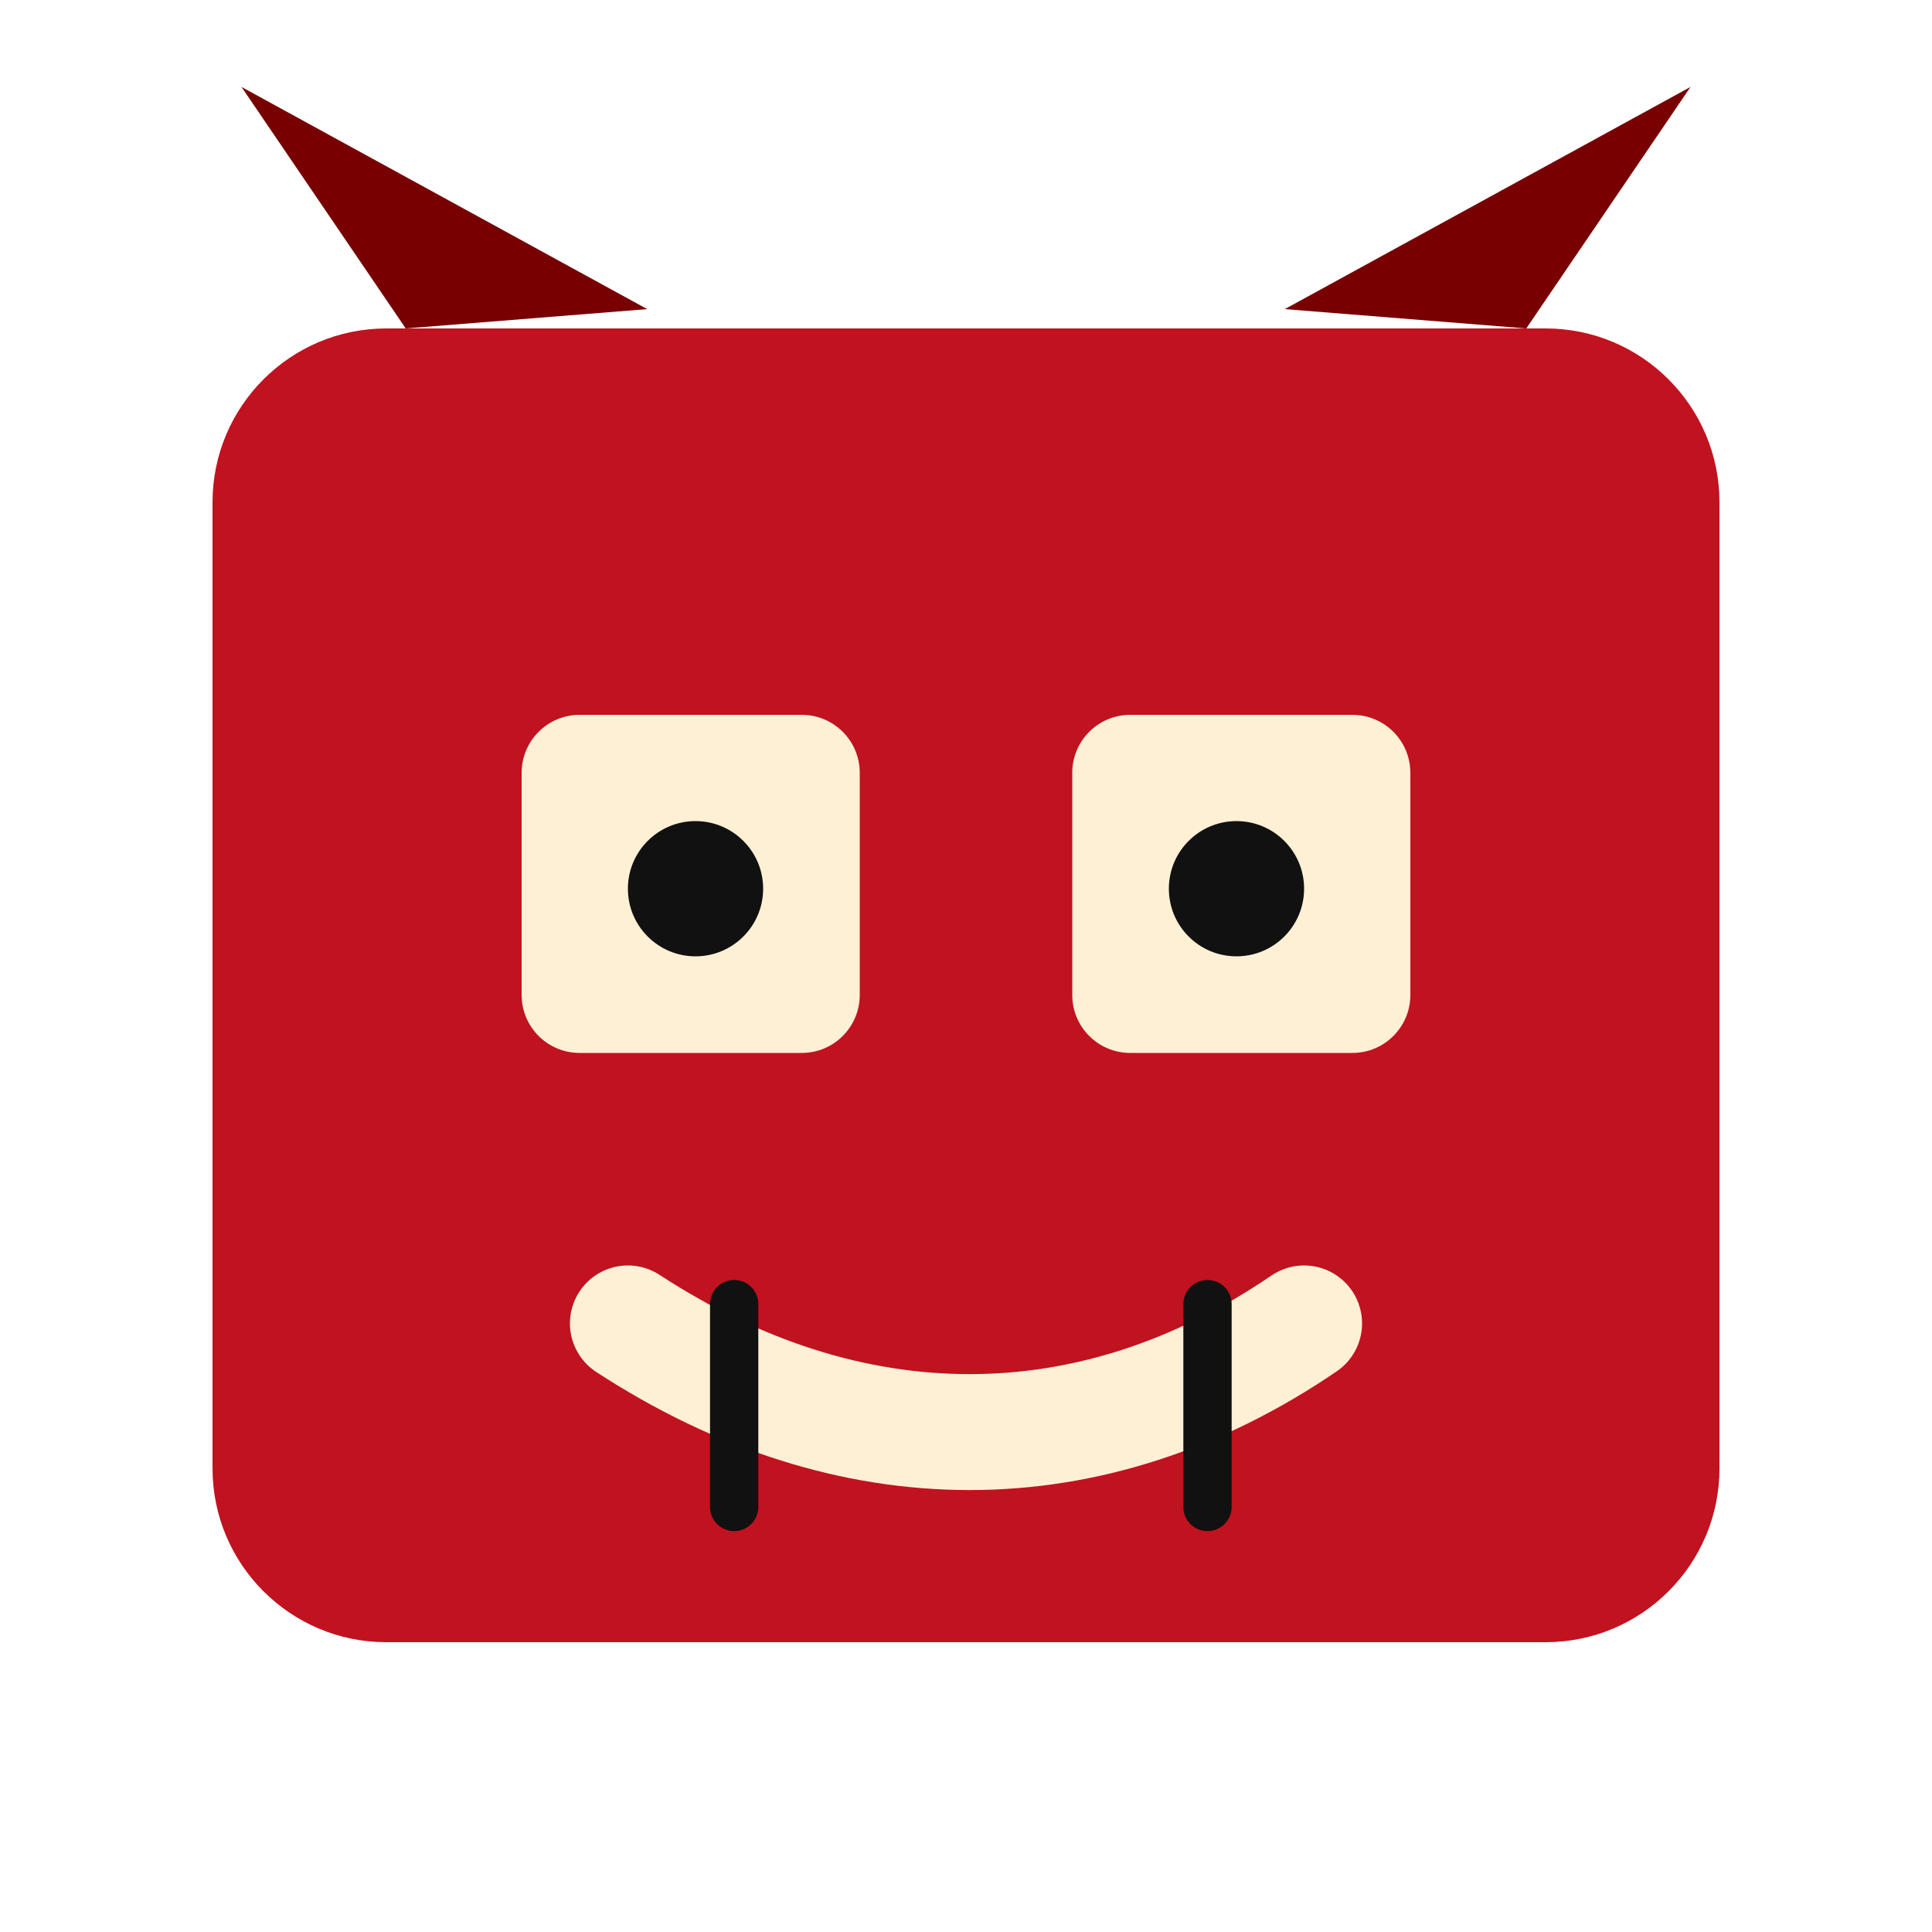
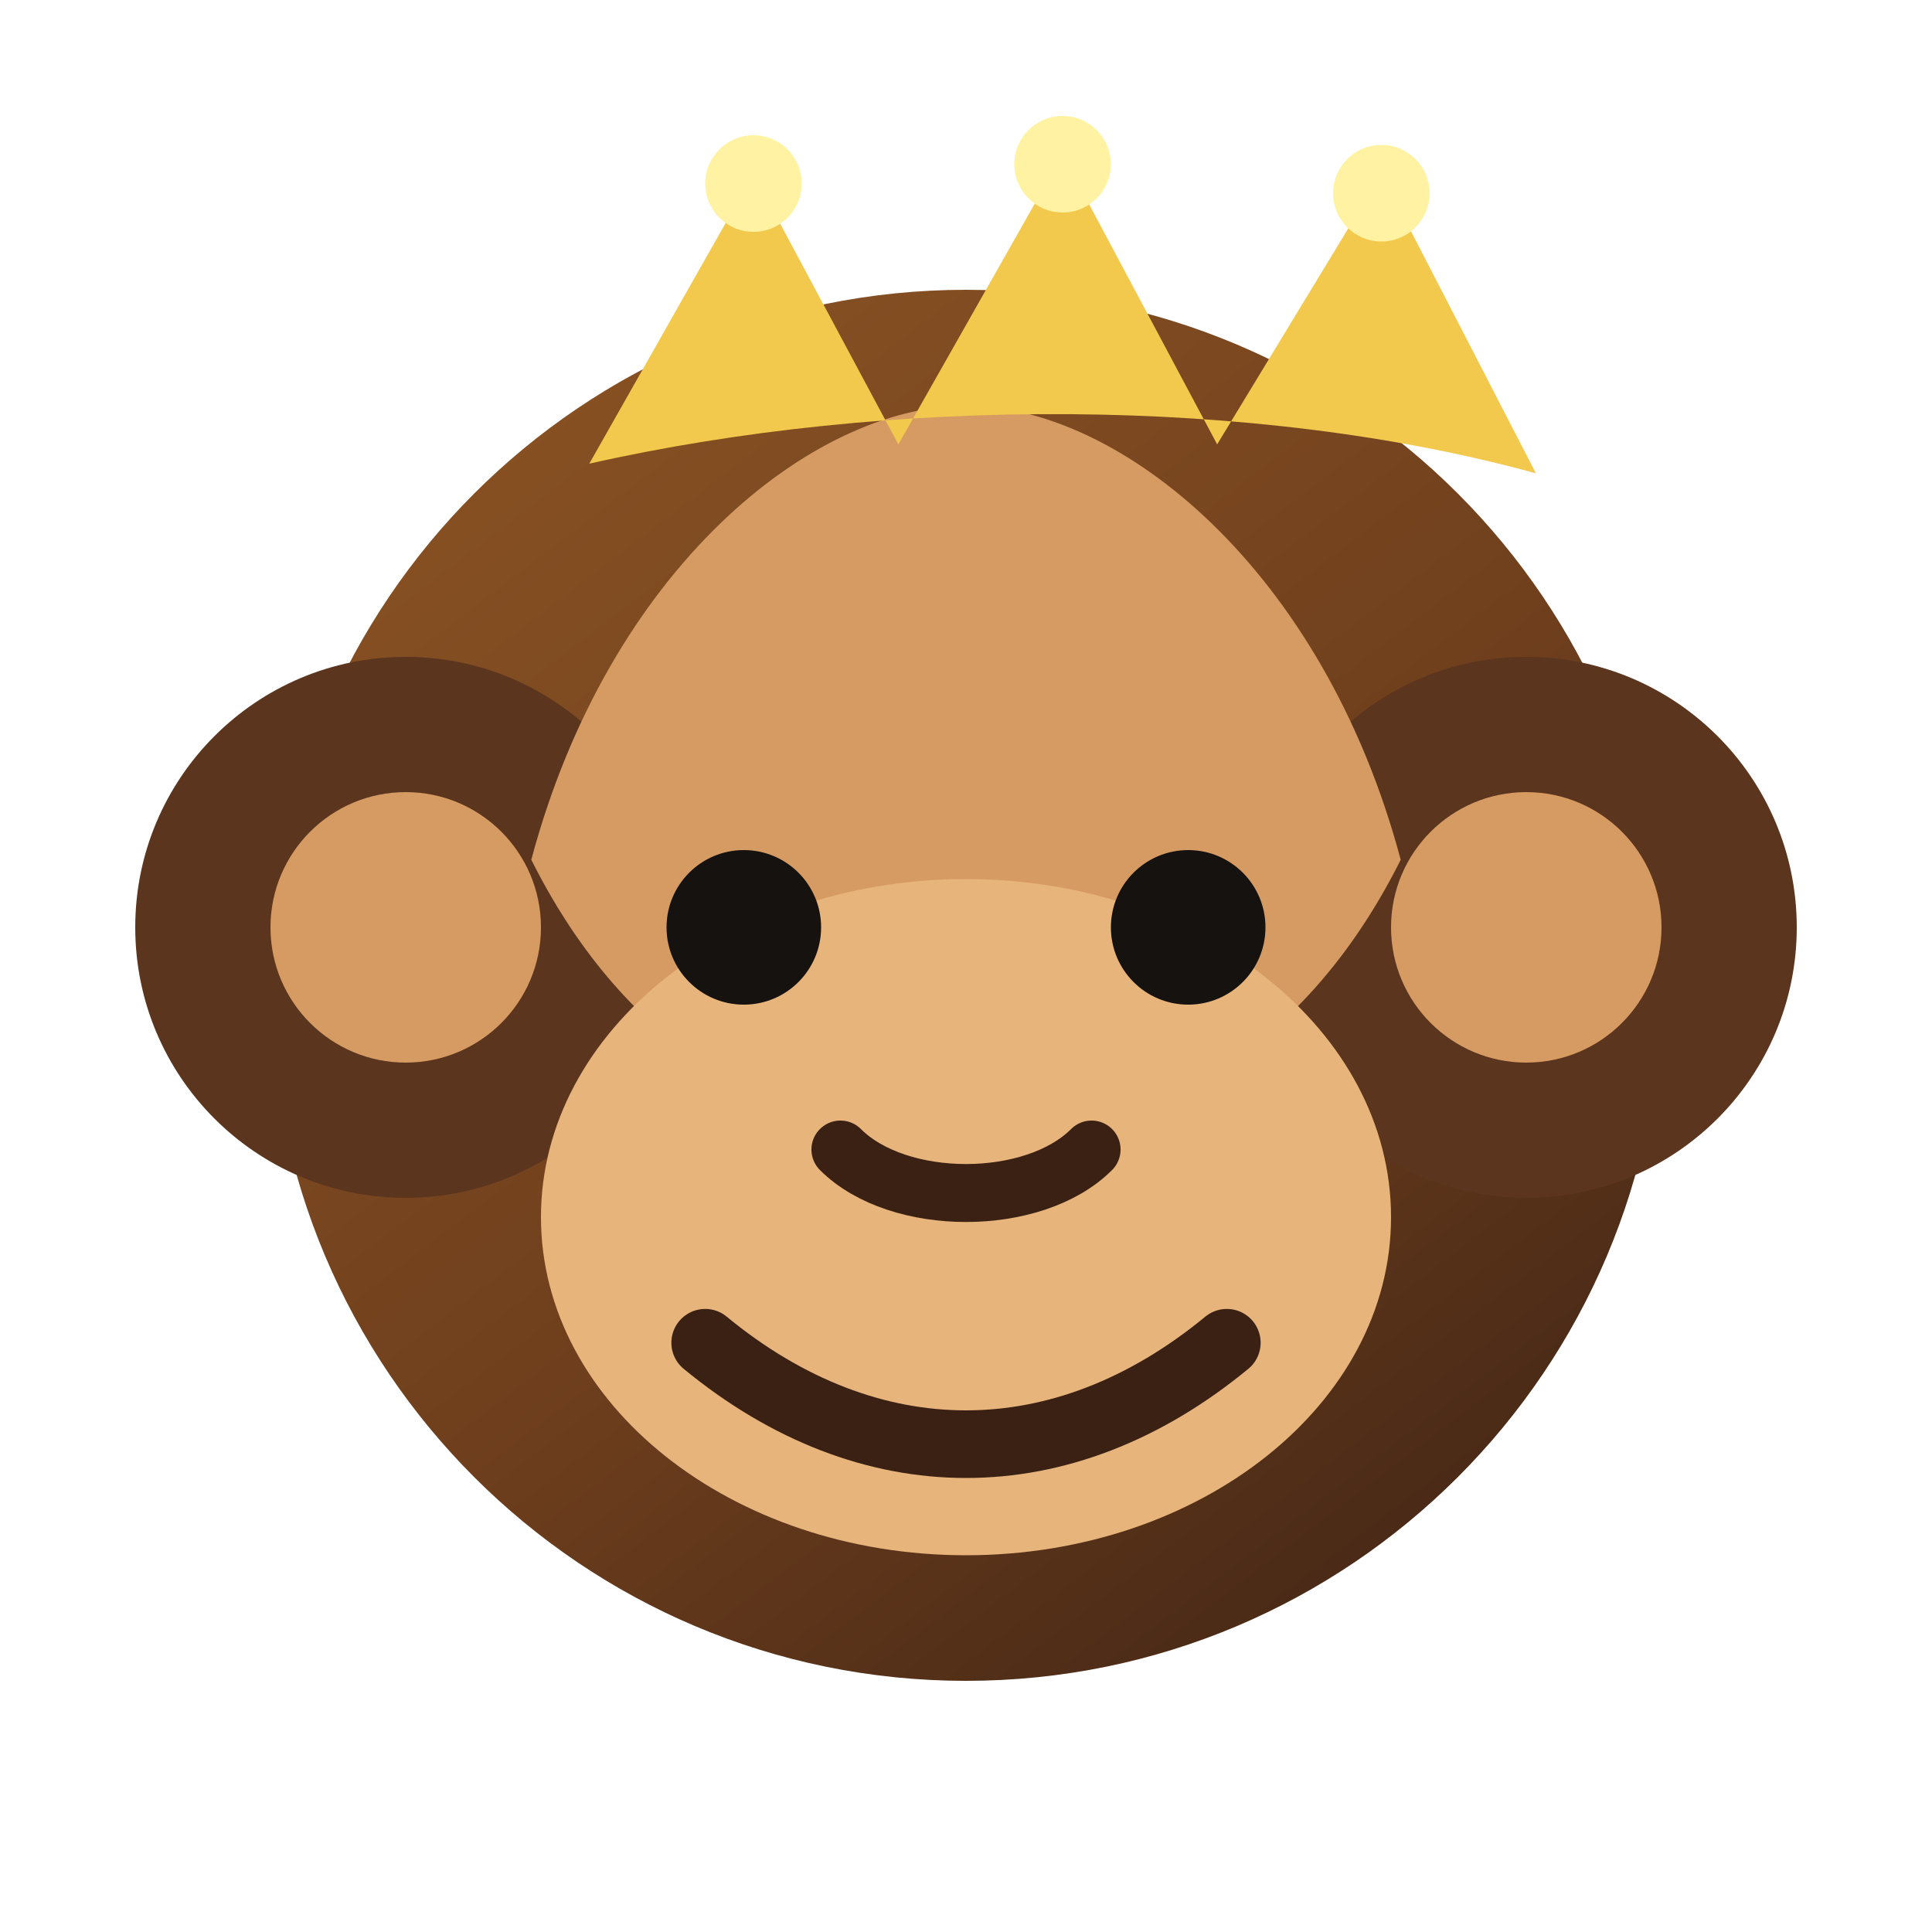
<svg xmlns="http://www.w3.org/2000/svg" viewBox="0 0 200 200">
-   <rect x="22" y="34" width="156" height="136" rx="18" fill="#c1121f" />
-   <path d="M42 34 25 9l42 23zm116 0 17-25-42 23z" fill="#780000" />
-   <rect x="54" y="74" width="35" height="35" rx="6" fill="#fdf0d5" />
-   <rect x="111" y="74" width="35" height="35" rx="6" fill="#fdf0d5" />
-   <circle cx="72" cy="92" r="7" fill="#111" />
-   <circle cx="128" cy="92" r="7" fill="#111" />
-   <path d="M65 137c23 15 48 15 70 0" fill="none" stroke="#fdf0d5" stroke-width="12" stroke-linecap="round" />
-   <path d="M76 135v21m49-21v21" stroke="#111" stroke-width="5" stroke-linecap="round" />
+   <defs>
+     <linearGradient id="fur" x1="40" y1="25" x2="155" y2="176" gradientUnits="userSpaceOnUse">
+       <stop stop-color="#8d5524" />
+       <stop offset=".55" stop-color="#6f3f1d" />
+       <stop offset="1" stop-color="#3f2415" />
+     </linearGradient>
+   </defs>
+   <circle cx="100" cy="102" r="72" fill="url(#fur)" />
+   <circle cx="42" cy="96" r="28" fill="#5b351d" />
+   <circle cx="158" cy="96" r="28" fill="#5b351d" />
+   <circle cx="42" cy="96" r="14" fill="#d69b62" />
+   <circle cx="158" cy="96" r="14" fill="#d69b62" />
+   <path d="M55 89c8-30 29-47 45-47s37 17 45 47c-9 18-24 29-45 29s-36-11-45-29z" fill="#d69b62" />
+   <ellipse cx="100" cy="126" rx="44" ry="35" fill="#e7b47c" />
+   <circle cx="77" cy="96" r="8" fill="#15120f" />
+   <circle cx="123" cy="96" r="8" fill="#15120f" />
+   <path d="M87 119c6 6 20 6 26 0" fill="none" stroke="#3a2114" stroke-width="6" stroke-linecap="round" />
+   <path d="M73 139c17 14 37 14 54 0" fill="none" stroke="#3a2114" stroke-width="7" stroke-linecap="round" />
+   <path d="M61 48 78 18l15 28 17-30 16 30 17-28 16 31c-29-8-67-8-98-1z" fill="#f2c94c" />
+   <circle cx="78" cy="19" r="5" fill="#fff3a3" />
+   <circle cx="110" cy="17" r="5" fill="#fff3a3" />
+   <circle cx="143" cy="20" r="5" fill="#fff3a3" />
</svg>
